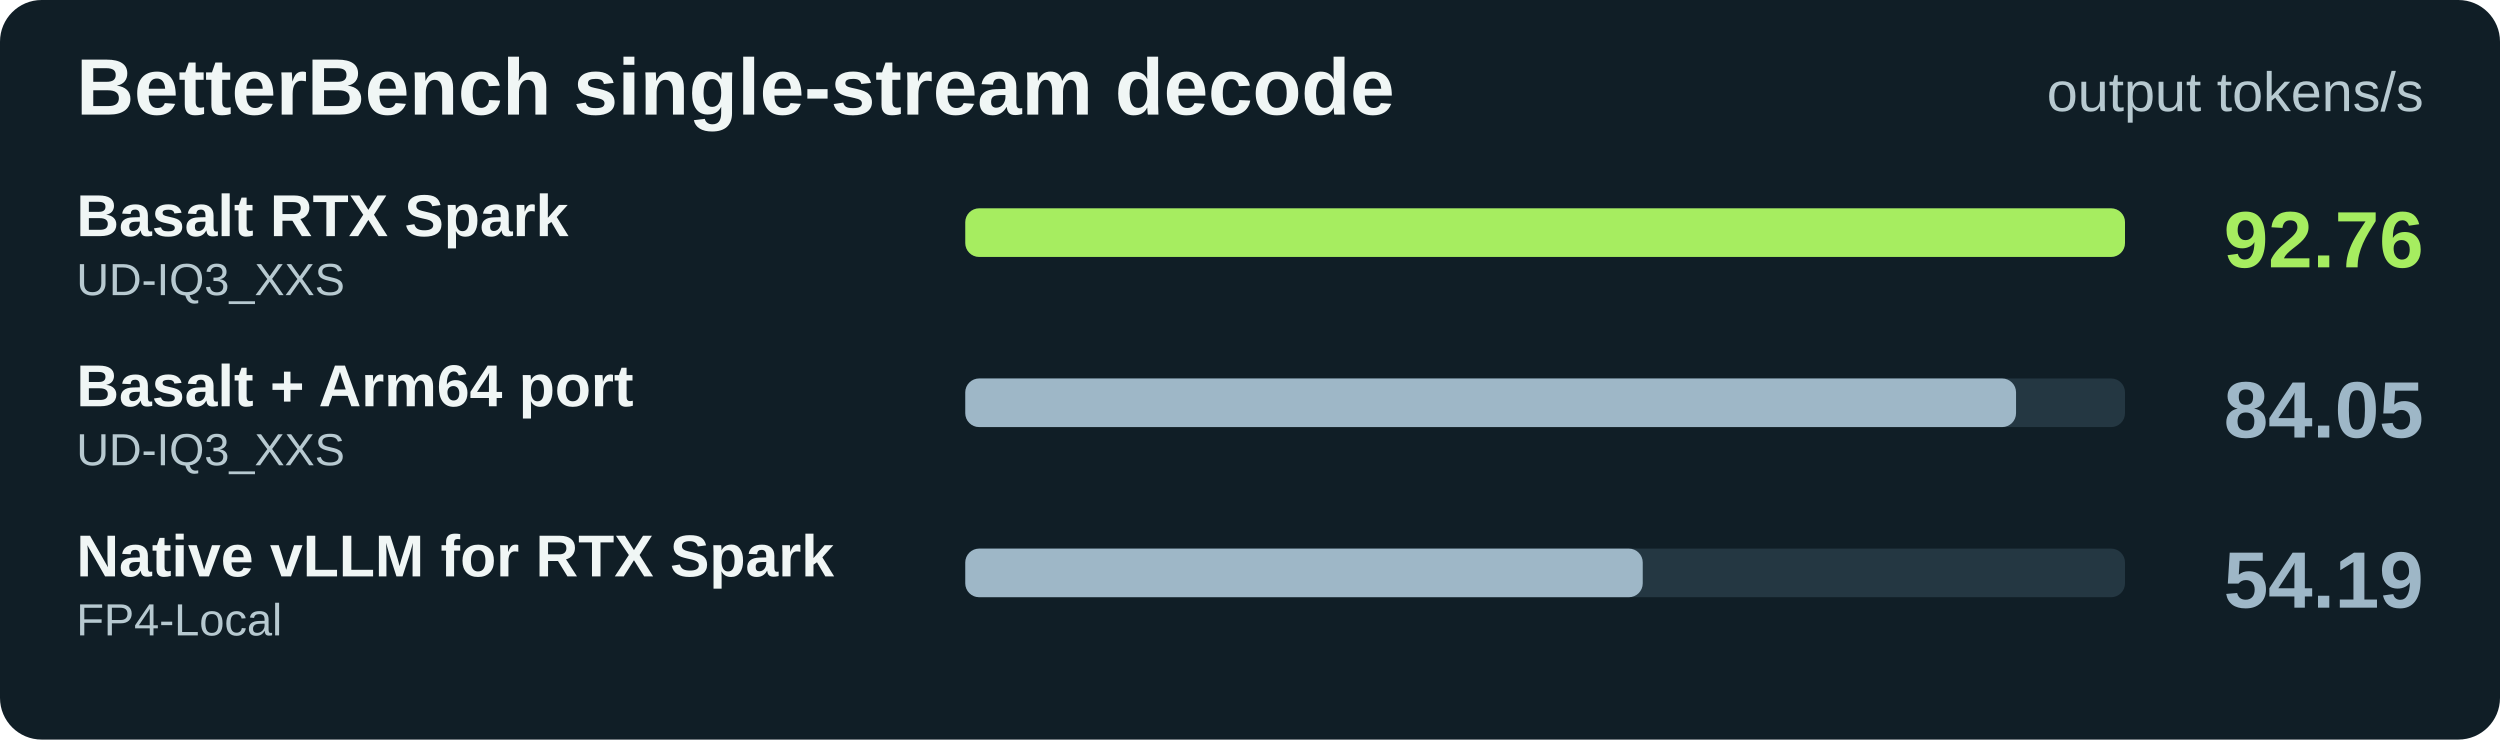
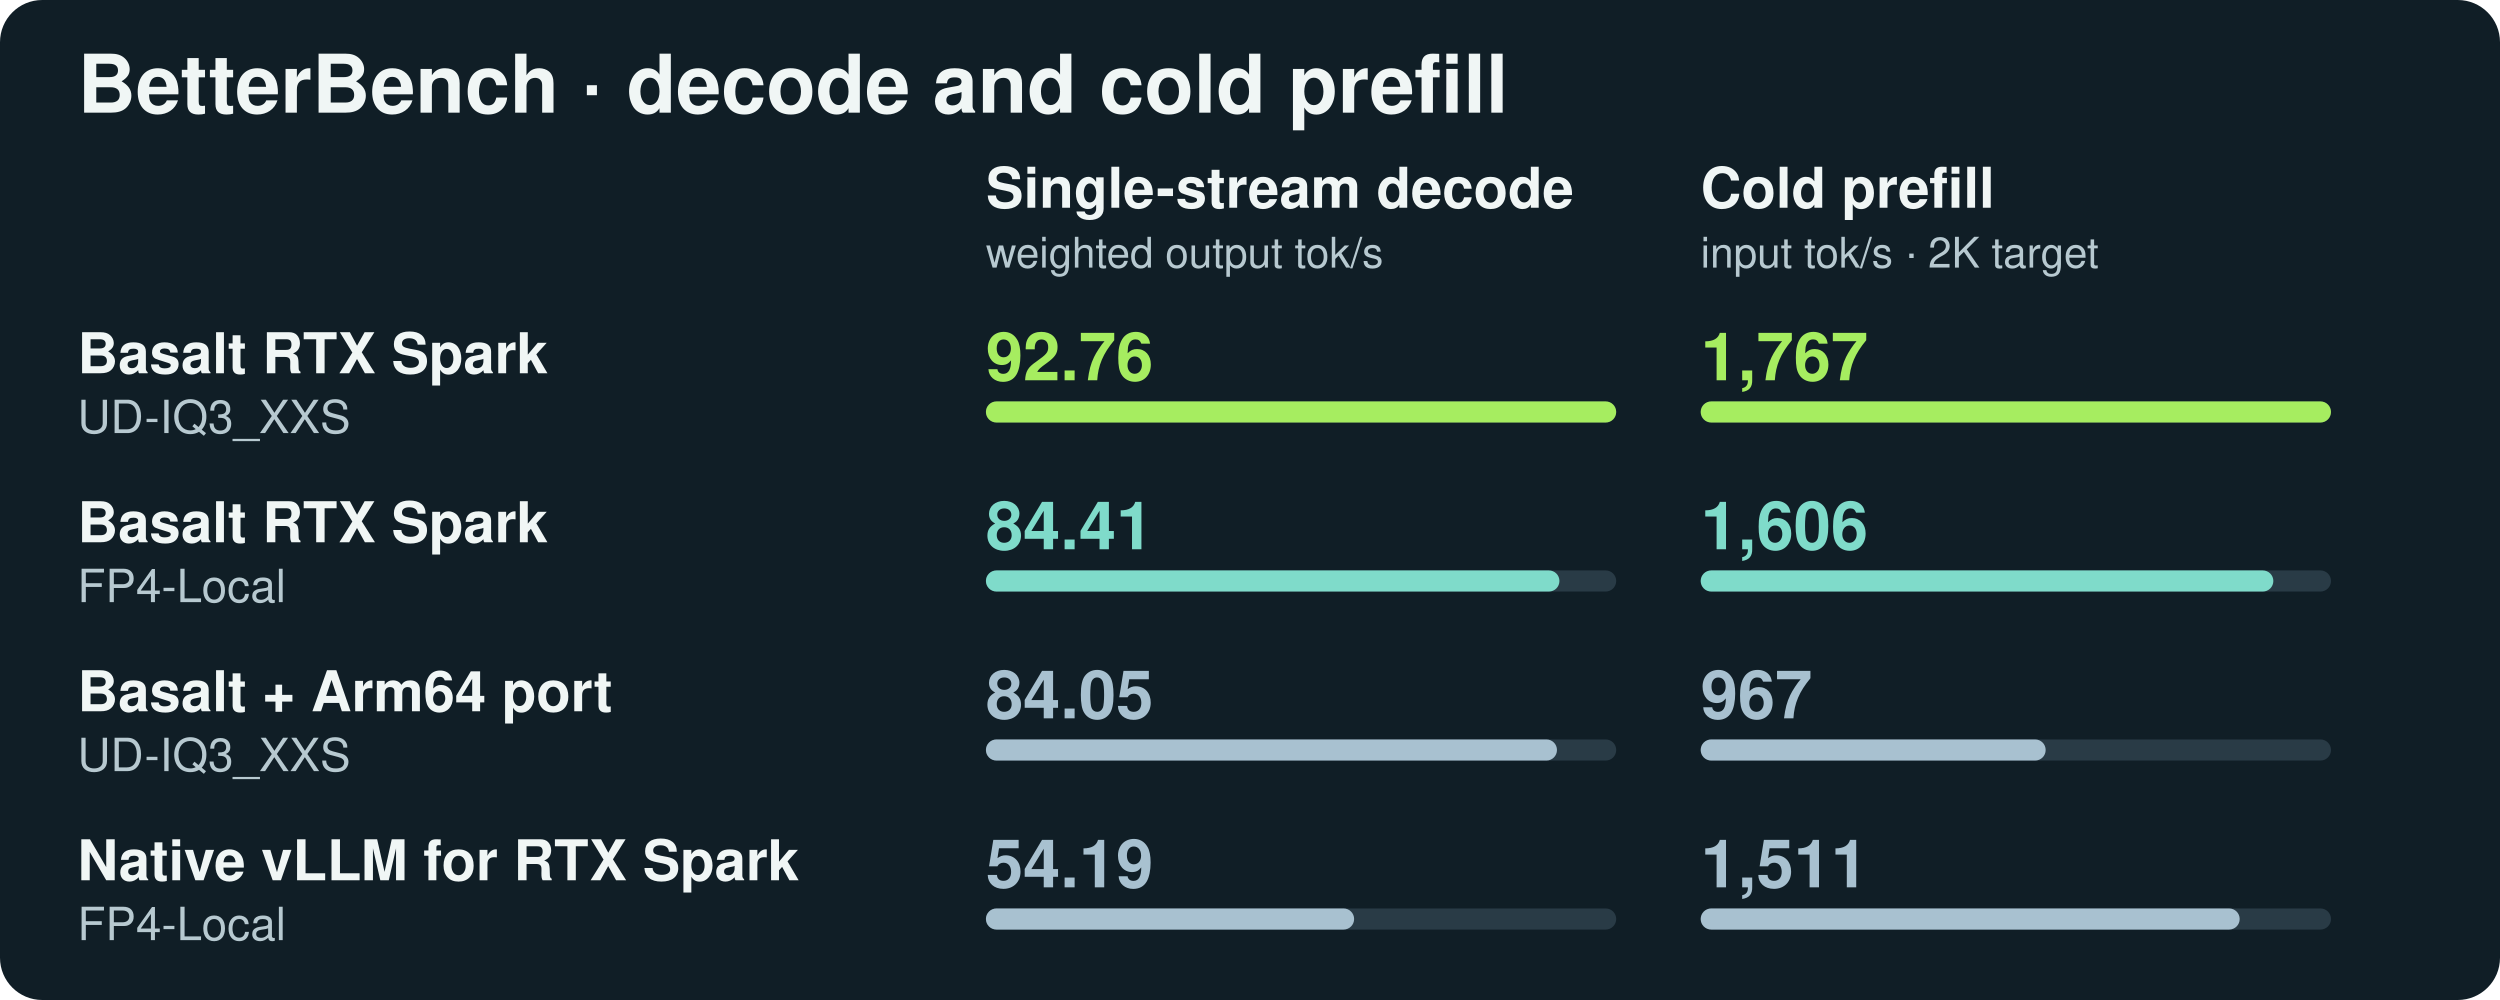
- <svg xmlns="http://www.w3.org/2000/svg" width="720" height="213" viewBox="0 0 720 213" role="img" aria-labelledby="title desc" font-family="Segoe UI, Arial, sans-serif">
-   <rect width="720" height="213" rx="12" fill="#101e26" />
-   <text x="22" y="33" font-size="23" font-weight="700" fill="#f0f6f5">BetterBench single-stream decode</text>
-   <text x="698" y="32" text-anchor="end" font-size="16" fill="#b7c9d0">output tokens/s</text>
-   <text x="22" y="68" font-size="17" font-weight="600" fill="#f0f6f5">Basalt RTX Spark</text>
-   <text x="22" y="85" font-size="13" fill="#b7c9d0">UD-IQ3_XXS</text>
-   <rect x="278" y="60" width="334" height="14" rx="4" fill="#243742" />
-   <rect x="278" y="60" width="334.00" height="14" rx="4" fill="#a6ed60" />
-   <text x="698" y="77" text-anchor="end" font-size="23" font-weight="700" fill="#a6ed60">92.76</text>
-   <text x="22" y="117" font-size="17" font-weight="600" fill="#f0f6f5">Basalt + Arm64 port</text>
-   <text x="22" y="134" font-size="13" fill="#b7c9d0">UD-IQ3_XXS</text>
-   <rect x="278" y="109" width="334" height="14" rx="4" fill="#243742" />
-   <rect x="278" y="109" width="302.62" height="14" rx="4" fill="#9eb7c7" />
-   <text x="698" y="126" text-anchor="end" font-size="23" font-weight="700" fill="#9eb7c7">84.05</text>
-   <text x="22" y="166" font-size="17" font-weight="600" fill="#f0f6f5">Native vLLM for RTX Spark</text>
-   <text x="22" y="183" font-size="13" fill="#b7c9d0">FP4-Local</text>
-   <rect x="278" y="158" width="334" height="14" rx="4" fill="#243742" />
-   <rect x="278" y="158" width="195.11" height="14" rx="4" fill="#9eb7c7" />
-   <text x="698" y="175" text-anchor="end" font-size="23" font-weight="700" fill="#9eb7c7">54.19</text>
+ <svg xmlns="http://www.w3.org/2000/svg" width="710" height="284" viewBox="0 0 710 284" role="img" aria-labelledby="title desc" font-family="Segoe UI, Helvetica, Arial, sans-serif">
+   <rect width="710" height="284" rx="12" fill="#101e26" />
+   <text x="22" y="32" font-size="23" font-weight="700" fill="#f0f6f5">BetterBench · decode and cold prefill</text>
+   <text x="280" y="59" font-size="16" font-weight="600" fill="#f0f6f5">Single-stream decode</text>
+   <text x="280" y="76" font-size="12" fill="#b7c9d0">weighted output tok/s</text>
+   <text x="280" y="108" font-size="19" font-weight="700" fill="#a6ed60">92.76</text>
+   <rect x="280" y="114" width="179" height="6" rx="3" fill="#293b46" />
+   <rect x="280" y="114" width="179.00" height="6" rx="3" fill="#a6ed60" />
+   <text x="280" y="156" font-size="19" font-weight="700" fill="#7fdbca">84.41</text>
+   <rect x="280" y="162" width="179" height="6" rx="3" fill="#293b46" />
+   <rect x="280" y="162" width="162.88" height="6" rx="3" fill="#7fdbca" />
+   <text x="280" y="204" font-size="19" font-weight="700" fill="#a8c1d0">84.05</text>
+   <rect x="280" y="210" width="179" height="6" rx="3" fill="#293b46" />
+   <rect x="280" y="210" width="162.18" height="6" rx="3" fill="#a8c1d0" />
+   <text x="280" y="252" font-size="19" font-weight="700" fill="#a8c1d0">54.19</text>
+   <rect x="280" y="258" width="179" height="6" rx="3" fill="#293b46" />
+   <rect x="280" y="258" width="104.57" height="6" rx="3" fill="#a8c1d0" />
+   <text x="483" y="59" font-size="16" font-weight="600" fill="#f0f6f5">Cold prefill</text>
+   <text x="483" y="76" font-size="12" fill="#b7c9d0">input tok/s · 2K target</text>
+   <text x="483" y="108" font-size="19" font-weight="700" fill="#a6ed60">1,767</text>
+   <rect x="483" y="114" width="179" height="6" rx="3" fill="#293b46" />
+   <rect x="483" y="114" width="179.00" height="6" rx="3" fill="#a6ed60" />
+   <text x="483" y="156" font-size="19" font-weight="700" fill="#7fdbca">1,606</text>
+   <rect x="483" y="162" width="179" height="6" rx="3" fill="#293b46" />
+   <rect x="483" y="162" width="162.63" height="6" rx="3" fill="#7fdbca" />
+   <text x="483" y="204" font-size="19" font-weight="700" fill="#a8c1d0">967</text>
+   <rect x="483" y="210" width="179" height="6" rx="3" fill="#293b46" />
+   <rect x="483" y="210" width="97.97" height="6" rx="3" fill="#a8c1d0" />
+   <text x="483" y="252" font-size="19" font-weight="700" fill="#a8c1d0">1,511</text>
+   <rect x="483" y="258" width="179" height="6" rx="3" fill="#293b46" />
+   <rect x="483" y="258" width="153.07" height="6" rx="3" fill="#a8c1d0" />
+   <text x="22" y="106" font-size="16" font-weight="600" fill="#f0f6f5">Basalt RTX Spark</text>
+   <text x="22" y="123" font-size="13" fill="#b7c9d0">UD-IQ3_XXS</text>
+   <text x="22" y="154" font-size="16" font-weight="600" fill="#f0f6f5">Basalt RTX Spark</text>
+   <text x="22" y="171" font-size="13" fill="#b7c9d0">FP4-Local</text>
+   <text x="22" y="202" font-size="16" font-weight="600" fill="#f0f6f5">Basalt + Arm64 port</text>
+   <text x="22" y="219" font-size="13" fill="#b7c9d0">UD-IQ3_XXS</text>
+   <text x="22" y="250" font-size="16" font-weight="600" fill="#f0f6f5">Native vLLM for RTX Spark</text>
+   <text x="22" y="267" font-size="13" fill="#b7c9d0">FP4-Local</text>
</svg>
